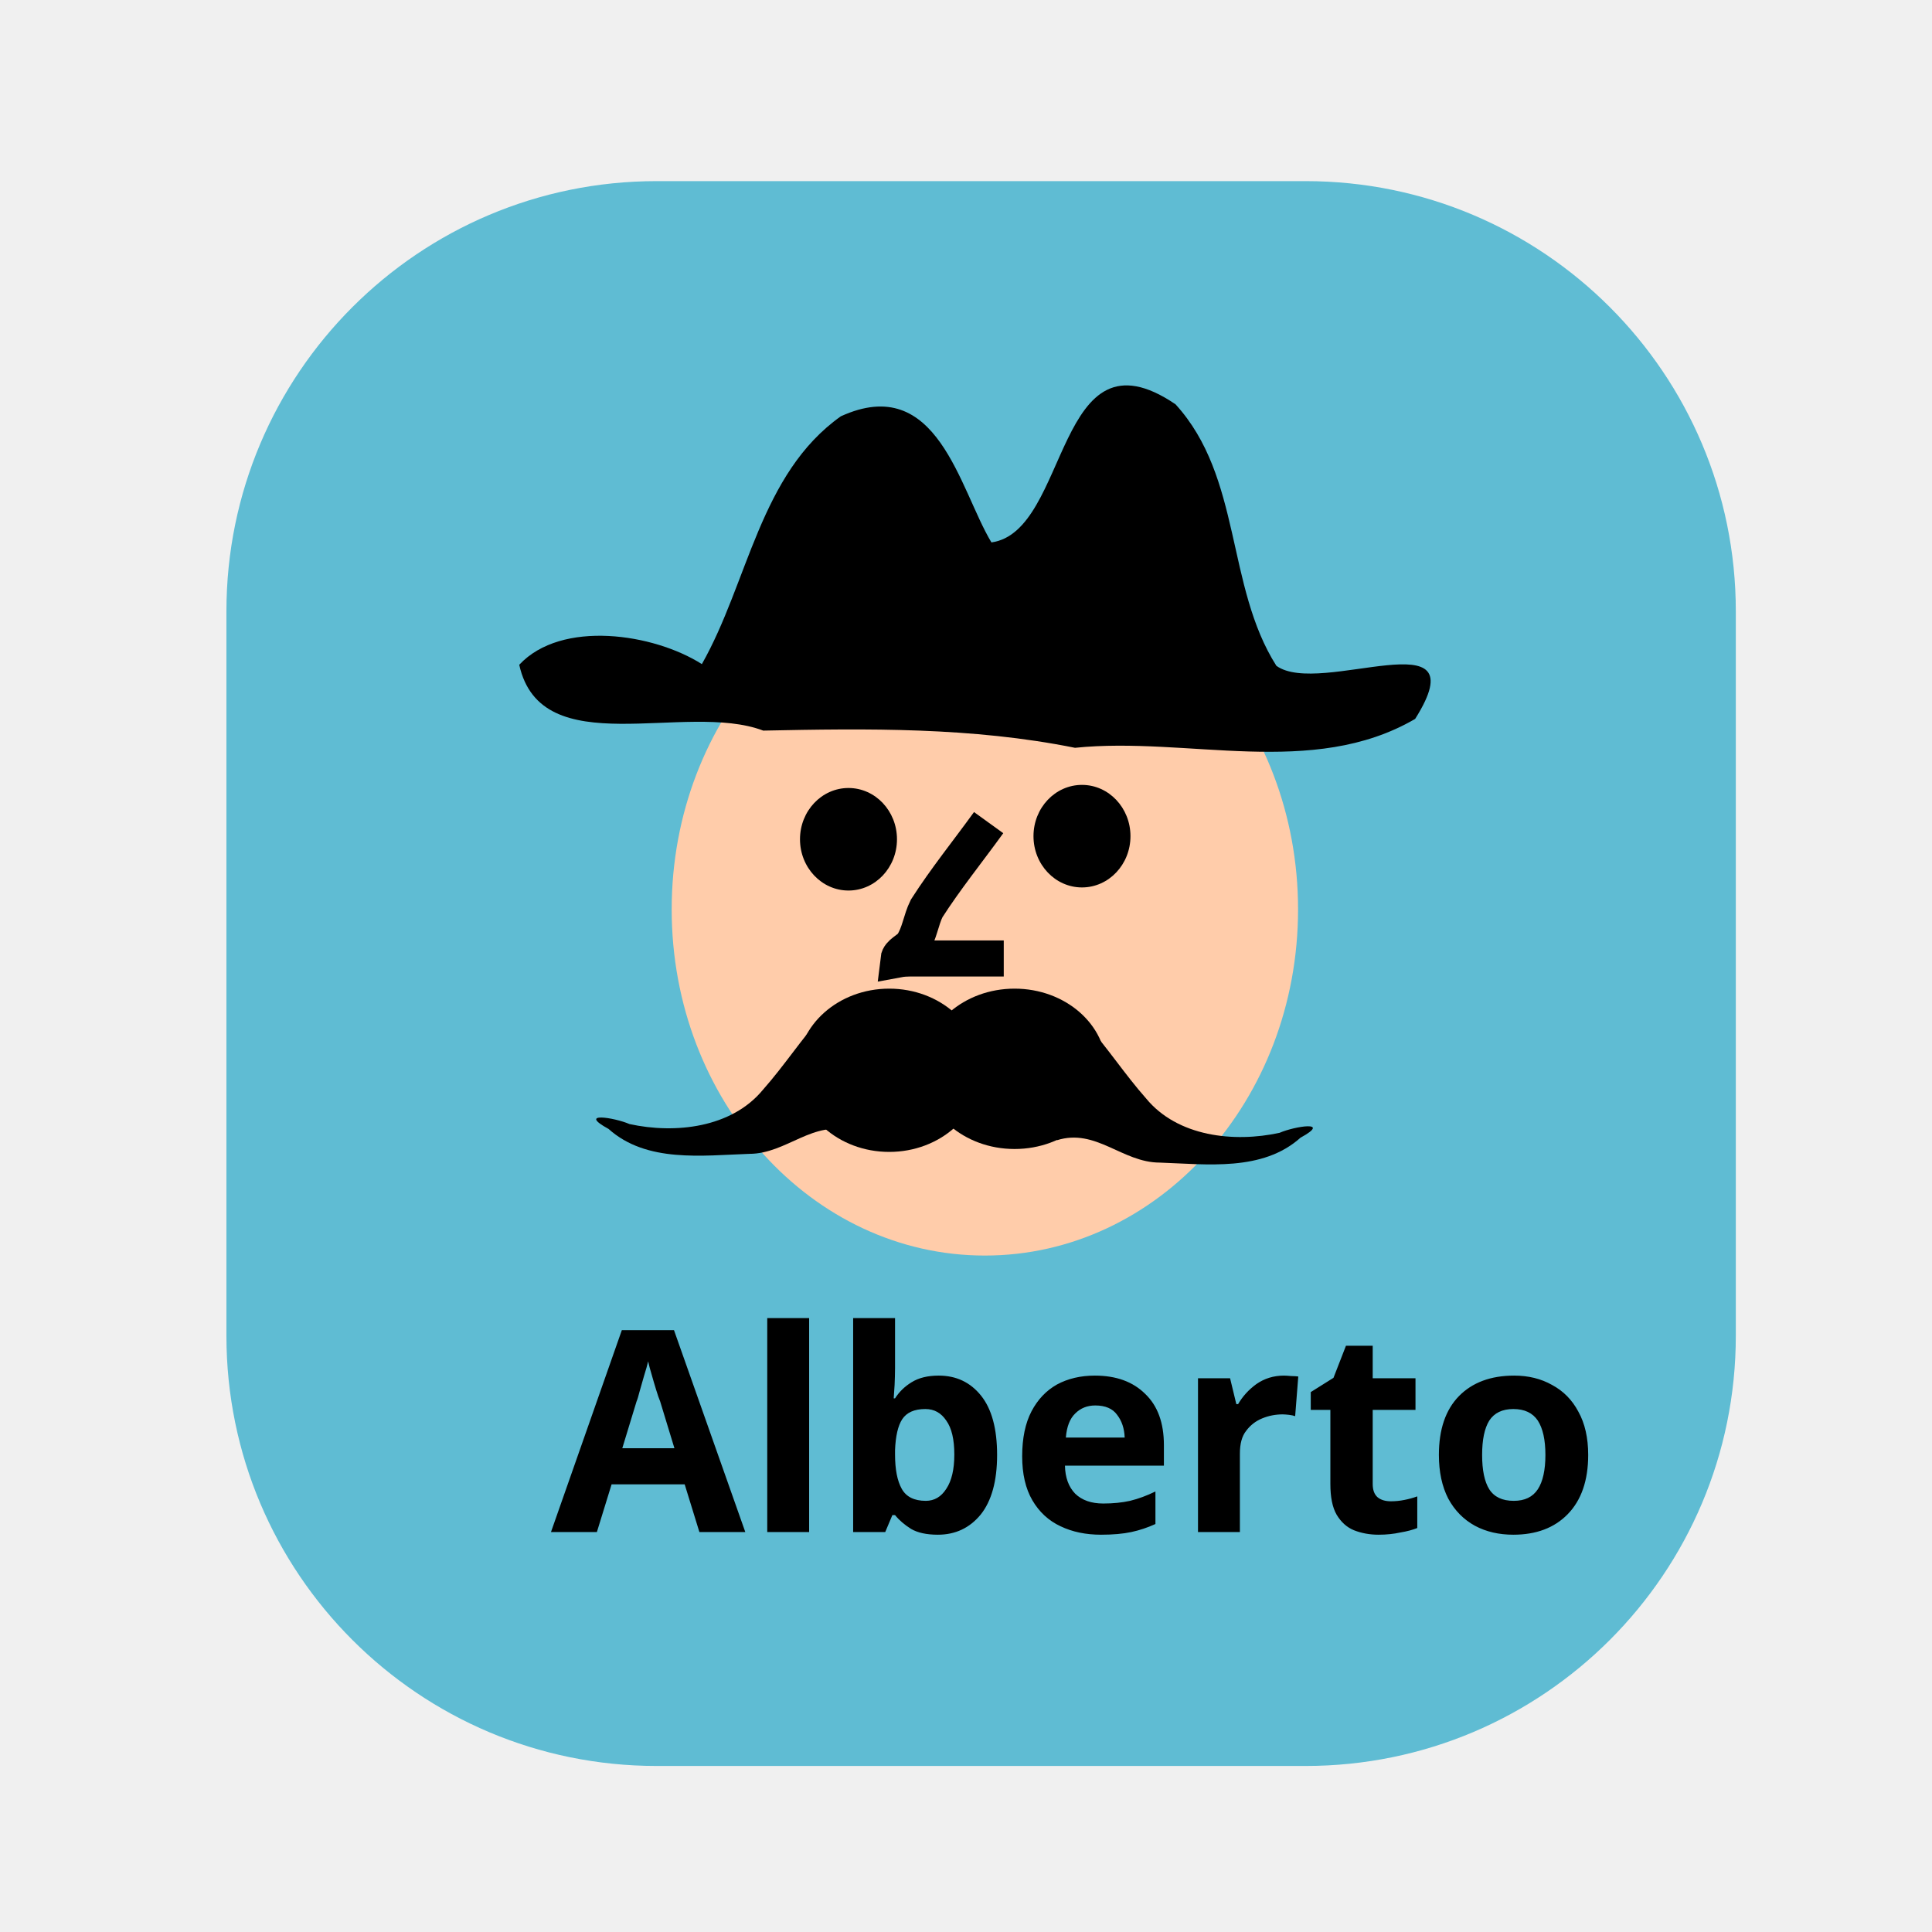
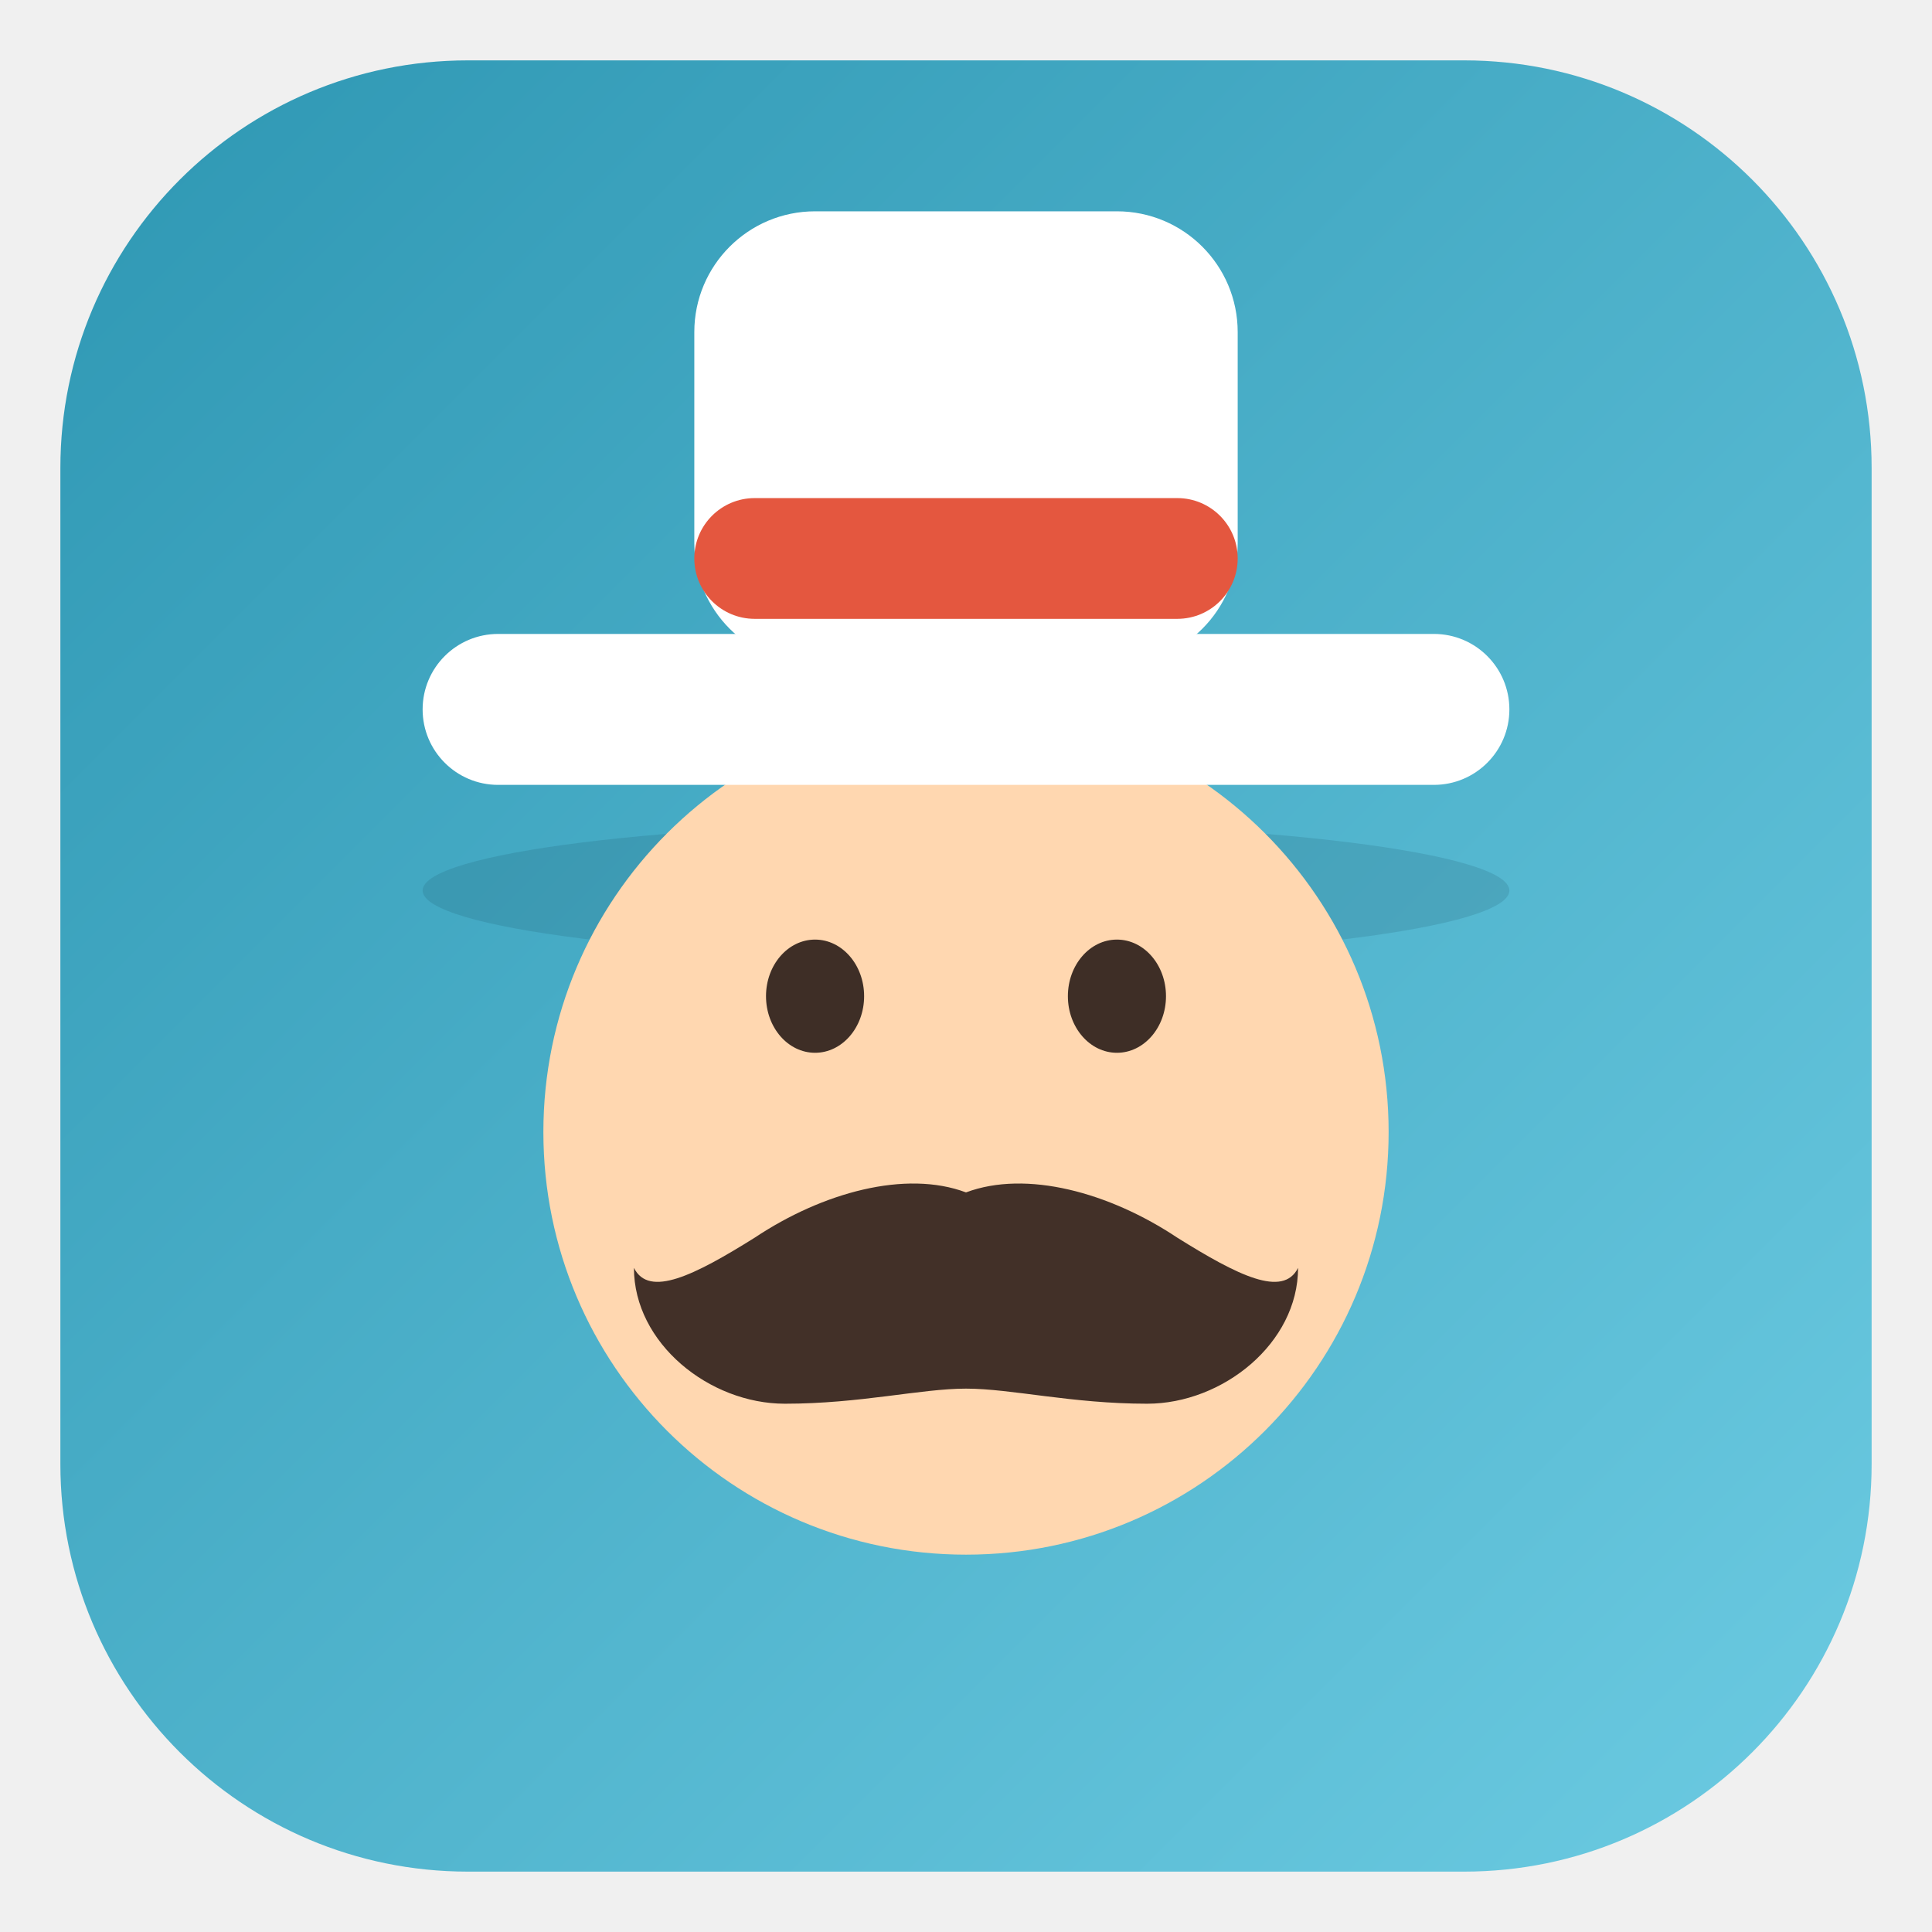
- <svg xmlns="http://www.w3.org/2000/svg" width="256" height="256" viewBox="0 0 67.733 67.733" version="1.1" id="svg1">
-   <defs id="defs1" />
-   <g id="layer1">
-     <g id="g7">
-       <rect style="fill:#5fbcd3;stroke-width:0.265" id="rect1" width="52.917" height="55.562" x="7.938" y="6.35" ry="15.081" />
-       <ellipse style="fill:#ffccaa;stroke-width:0.243" id="path2" cx="34.528" cy="31.882" rx="10.98" ry="12.136" />
-       <path style="fill:#000000;stroke-width:0.265" d="m 24.606,23.283 c 1.629,-2.871 2.029,-6.668 4.872,-8.688 3.397,-1.552 4.157,2.559 5.28,4.421 2.753,-0.376 2.233,-7.707 6.454,-4.842 2.336,2.562 1.761,6.375 3.536,9.168 1.532,1.112 7.161,-1.782 4.865,1.862 -3.606,2.1 -7.982,0.607 -11.925,1.013 -3.614,-0.728 -7.266,-0.678 -10.93,-0.603 -2.732,-1.036 -7.787,1.169 -8.554,-2.308 1.481,-1.587 4.713,-1.098 6.401,-0.024 z" id="path1" />
-       <g id="g5" transform="matrix(0.3863286,0,0,0.3863286,-7.309558,23.41664)">
-         <ellipse style="fill:#000000;stroke-width:0.247" id="path3" cx="99.616" cy="36.512" rx="8.334" ry="7.408" />
-         <ellipse style="fill:#000000;stroke-width:0.245" id="ellipse3" cx="110.993" cy="36.38" rx="8.334" ry="7.276" />
-         <path style="fill:#000000;stroke-width:0.265" d="m 117.475,32.279 c 1.934,2.167 3.532,4.623 5.448,6.786 2.848,3.471 7.979,4.025 12.118,3.121 1.381,-0.598 4.77,-1.127 1.899,0.443 -3.453,3.092 -8.503,2.406 -12.771,2.261 -3.417,-0.001 -5.795,-3.146 -9.339,-2.028" id="path4" />
-         <path style="fill:#000000;stroke-width:0.265" d="m 93.611,31.485 c -1.934,2.167 -3.532,4.623 -5.448,6.786 -2.848,3.471 -7.979,4.025 -12.118,3.121 -1.381,-0.598 -4.77,-1.127 -1.899,0.443 3.453,3.092 8.503,2.406 12.771,2.261 3.417,-0.001 5.795,-3.146 9.339,-2.028" id="path5" />
-       </g>
-       <g id="g6" transform="matrix(1,0,0,0.7777777,-94.98542,-8.290272)">
-         <ellipse style="fill:#000000;stroke-width:0.156" id="path6" cx="124.732" cy="48.489" rx="1.7" ry="2.311" />
-         <ellipse style="fill:#000000;stroke-width:0.156" id="ellipse6" cx="132.918" cy="48.349" rx="1.7" ry="2.311" />
-       </g>
-       <text xml:space="preserve" style="font-style:normal;font-variant:normal;font-weight:bold;font-stretch:normal;font-size:9.878px;font-family:'Lapsus Pro';-inkscape-font-specification:'Lapsus Pro Bold';text-align:start;writing-mode:lr-tb;direction:ltr;text-anchor:start;fill:#000000;stroke-width:0.265" x="19.315" y="53.71" id="text7">
-         <tspan id="tspan7" style="font-style:normal;font-variant:normal;font-weight:bold;font-stretch:normal;font-size:9.878px;font-family:'Lapsus Pro';-inkscape-font-specification:'Lapsus Pro Bold';stroke-width:0.265" x="19.315" y="53.71">Alberto</tspan>
-       </text>
-       <path style="fill:none;stroke:#000000;stroke-width:1.265;stroke-dasharray:none;stroke-opacity:1" d="m 34.66,28.84 c -0.724,1.002 -1.505,1.966 -2.172,3.007 -0.204,0.406 -0.247,0.883 -0.501,1.264 -0.133,0.191 -0.463,0.296 -0.489,0.525 0.274,-0.051 0.555,-0.028 0.833,-0.033 0.953,0 1.906,0 2.859,0" id="path7" />
-     </g>
+ <svg xmlns="http://www.w3.org/2000/svg" width="256" height="256" viewBox="0 0 256 256" version="1.1" id="alberto-icon">
+   <defs>
+     <linearGradient id="bg" x1="0" y1="0" x2="1" y2="1">
+       <stop offset="0" stop-color="#2E97B3" />
+       <stop offset="1" stop-color="#6CCBE2" />
+     </linearGradient>
+   </defs>
+   <rect x="8" y="8" width="240" height="240" rx="54" fill="url(#bg)" />
+   <ellipse cx="128" cy="118" rx="72" ry="9" fill="#12485C" opacity="0.16" />
+   <circle cx="128" cy="150" r="56" fill="#FFD7B0" />
+   <rect x="100" y="34" width="56" height="16" rx="8" fill="#FFFFFF" opacity="0.35" />
+   <rect x="92" y="28" width="72" height="60" rx="16" fill="#FFFFFF" />
+   <rect x="92" y="66" width="72" height="16" rx="8" fill="#E4573F" />
+   <rect x="56" y="84" width="144" height="20" rx="10" fill="#FFFFFF" />
+   <g fill="#3E2E26">
+     <ellipse cx="108" cy="132" rx="6.5" ry="7.5" />
+     <ellipse cx="148" cy="132" rx="6.5" ry="7.5" />
  </g>
+   <path fill="#423028" d="M 128 158         C 136 155 147 158 156 164         C 164 169 170 172 172 168         C 172 178 162 186 152 186         C 142 186 134 184 128 184         C 122 184 114 186 104 186         C 94 186 84 178 84 168         C 86 172 92 169 100 164         C 109 158 120 155 128 158 Z" />
</svg>
